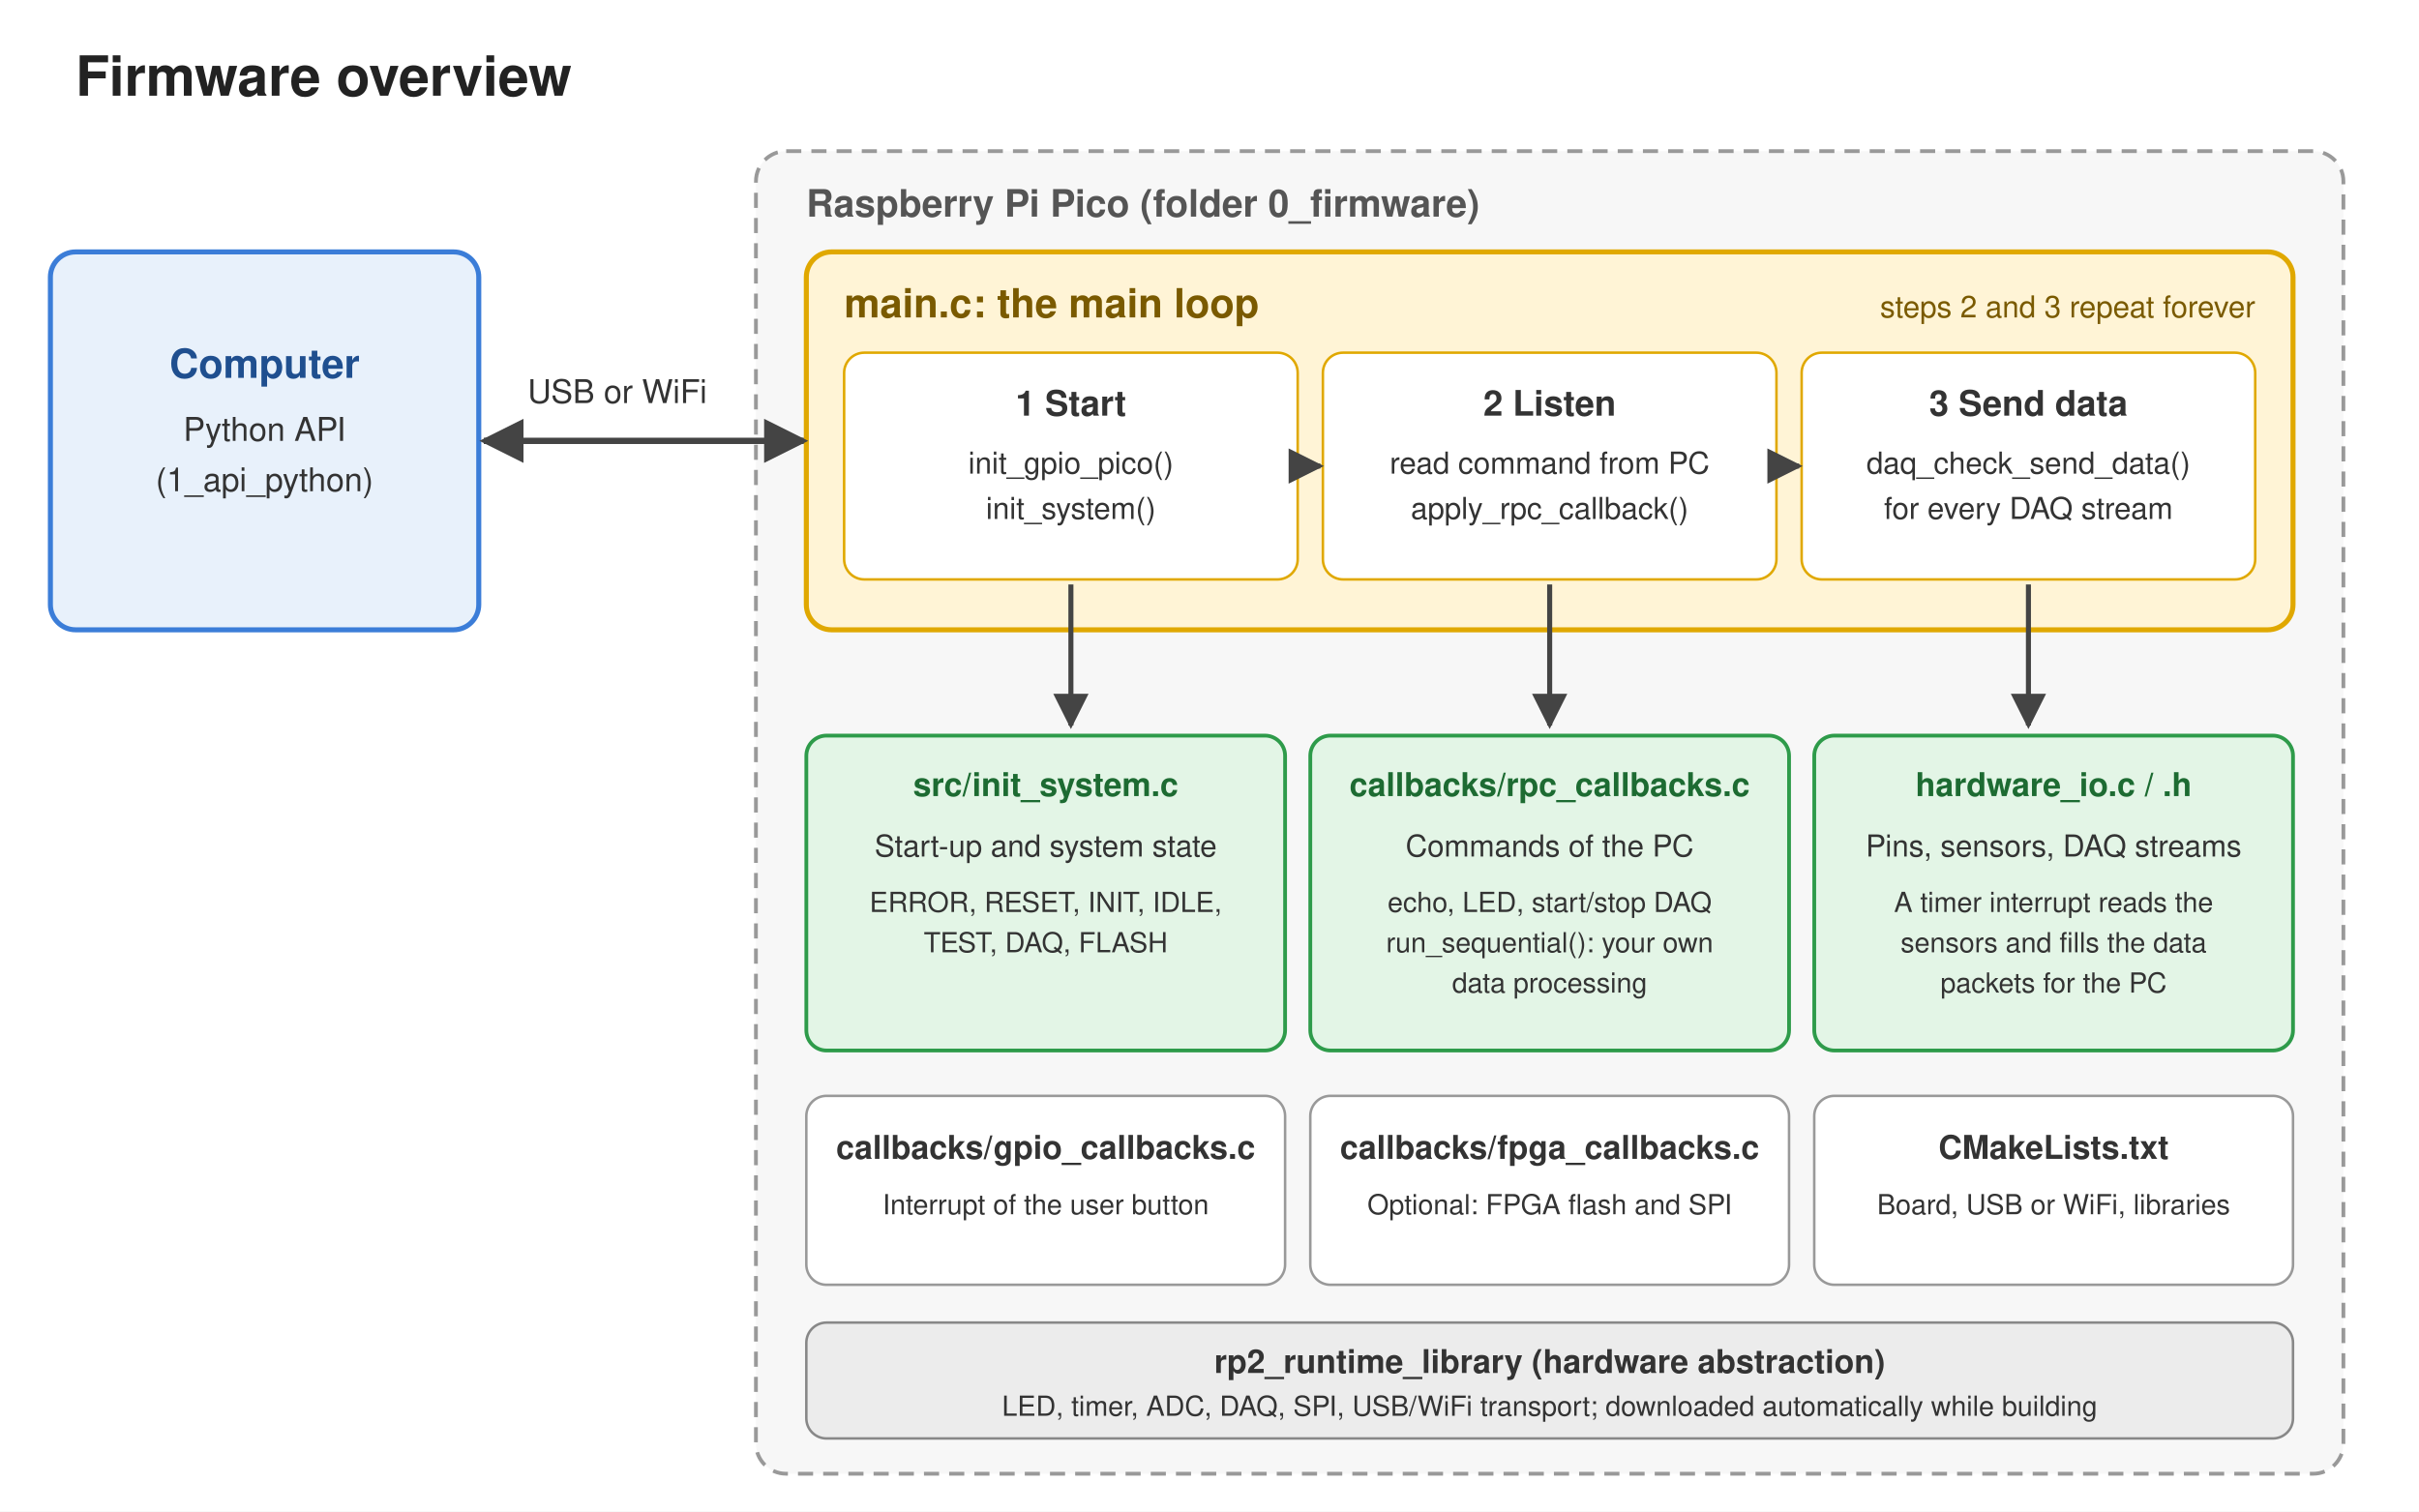
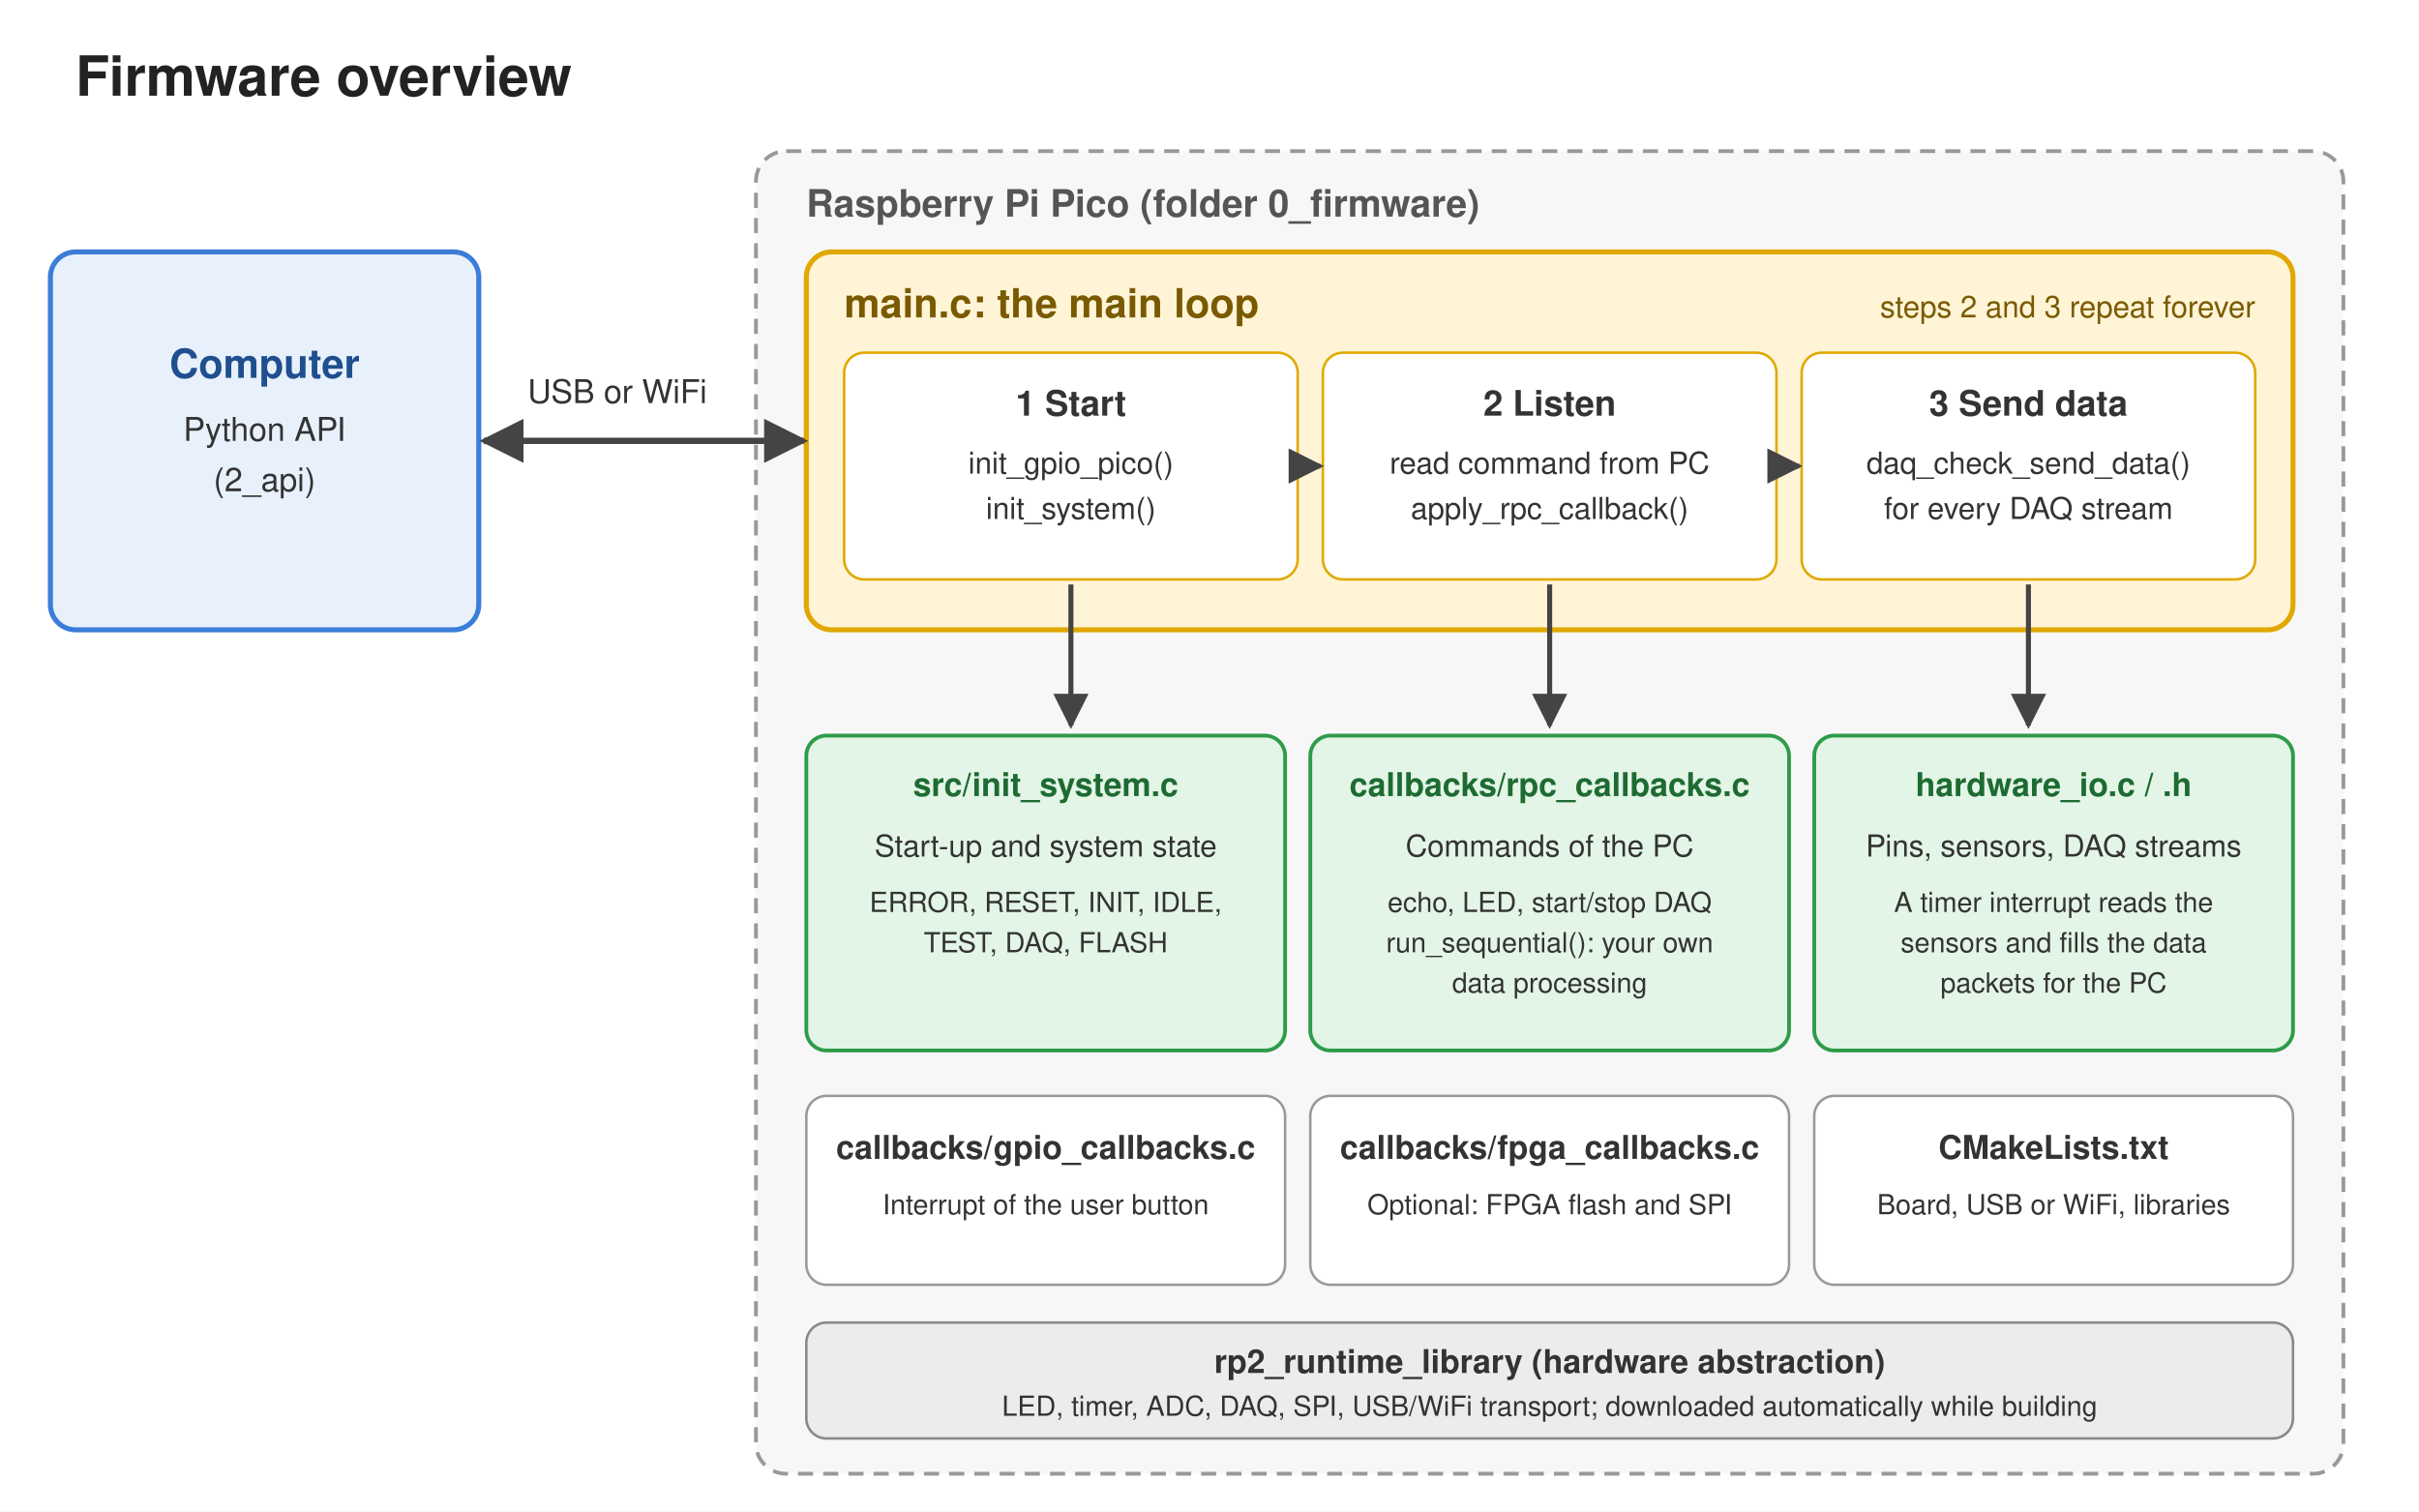
<svg xmlns="http://www.w3.org/2000/svg" viewBox="0 0 960 600" width="960" height="600" font-family="Helvetica, Arial, sans-serif">
  <defs>
    <marker id="arrow" viewBox="0 0 10 10" refX="9" refY="5" markerWidth="7" markerHeight="7" orient="auto-start-reverse">
      <path d="M0,0 L10,5 L0,10 z" fill="#444" />
    </marker>
  </defs>
  <rect width="960" height="600" fill="#ffffff" />
  <text x="30" y="38" font-size="22" font-weight="bold" fill="#222">Firmware overview</text>
  <rect x="20" y="100" width="170" height="150" rx="10" fill="#e8f1fb" stroke="#3b7dd8" stroke-width="2" />
  <text x="105" y="150" font-size="16" font-weight="bold" fill="#1f4f8f" text-anchor="middle">Computer</text>
  <text x="105" y="175" font-size="13" fill="#333" text-anchor="middle">Python API</text>
-   <text x="105" y="195" font-size="13" fill="#333" text-anchor="middle">(1_api_python)</text>
+   <text x="105" y="195" font-size="13" fill="#333" text-anchor="middle">(2_api)</text>
  <rect x="300" y="60" width="630" height="525" rx="12" fill="#f7f7f7" stroke="#999" stroke-width="1.5" stroke-dasharray="6 4" />
  <text x="320" y="86" font-size="15" font-weight="bold" fill="#555">Raspberry Pi Pico (folder 0_firmware)</text>
  <rect x="320" y="100" width="590" height="150" rx="10" fill="#fff4d6" stroke="#e0a800" stroke-width="2" />
  <text x="335" y="126" font-size="16" font-weight="bold" fill="#7a5a00">main.c: the main loop</text>
  <text x="895" y="126" font-size="12" fill="#7a5a00" text-anchor="end">steps 2 and 3 repeat forever</text>
  <rect x="335" y="140" width="180" height="90" rx="8" fill="#ffffff" stroke="#e0a800" />
  <text x="425" y="165" font-size="14" font-weight="bold" fill="#333" text-anchor="middle">1  Start</text>
  <text x="425" y="188" font-size="12" fill="#333" text-anchor="middle">init_gpio_pico()</text>
  <text x="425" y="206" font-size="12" fill="#333" text-anchor="middle">init_system()</text>
  <rect x="525" y="140" width="180" height="90" rx="8" fill="#ffffff" stroke="#e0a800" />
  <text x="615" y="165" font-size="14" font-weight="bold" fill="#333" text-anchor="middle">2  Listen</text>
  <text x="615" y="188" font-size="12" fill="#333" text-anchor="middle">read command from PC</text>
  <text x="615" y="206" font-size="12" fill="#333" text-anchor="middle">apply_rpc_callback()</text>
  <rect x="715" y="140" width="180" height="90" rx="8" fill="#ffffff" stroke="#e0a800" />
  <text x="805" y="165" font-size="14" font-weight="bold" fill="#333" text-anchor="middle">3  Send data</text>
  <text x="805" y="188" font-size="12" fill="#333" text-anchor="middle">daq_check_send_data()</text>
  <text x="805" y="206" font-size="12" fill="#333" text-anchor="middle">for every DAQ stream</text>
  <line x1="192" y1="175" x2="319" y2="175" stroke="#444" stroke-width="2.5" marker-start="url(#arrow)" marker-end="url(#arrow)" />
  <text x="245" y="160" font-size="13" fill="#333" text-anchor="middle">USB or WiFi</text>
  <line x1="516" y1="185" x2="524" y2="185" stroke="#444" stroke-width="2" marker-end="url(#arrow)" />
  <line x1="706" y1="185" x2="714" y2="185" stroke="#444" stroke-width="2" marker-end="url(#arrow)" />
  <line x1="425" y1="232" x2="425" y2="288" stroke="#444" stroke-width="2" marker-end="url(#arrow)" />
  <line x1="615" y1="232" x2="615" y2="288" stroke="#444" stroke-width="2" marker-end="url(#arrow)" />
  <line x1="805" y1="232" x2="805" y2="288" stroke="#444" stroke-width="2" marker-end="url(#arrow)" />
  <rect x="320" y="292" width="190" height="125" rx="8" fill="#e3f5e6" stroke="#2e9b4a" stroke-width="1.5" />
  <text x="415" y="316" font-size="13" font-weight="bold" fill="#1d6b32" text-anchor="middle">src/init_system.c</text>
  <text x="415" y="340" font-size="12" fill="#333" text-anchor="middle">Start-up and system state</text>
  <text x="415" y="362" font-size="11" fill="#333" text-anchor="middle">ERROR, RESET, INIT, IDLE,</text>
  <text x="415" y="378" font-size="11" fill="#333" text-anchor="middle">TEST, DAQ, FLASH</text>
  <rect x="520" y="292" width="190" height="125" rx="8" fill="#e3f5e6" stroke="#2e9b4a" stroke-width="1.5" />
  <text x="615" y="316" font-size="13" font-weight="bold" fill="#1d6b32" text-anchor="middle">callbacks/rpc_callbacks.c</text>
  <text x="615" y="340" font-size="12" fill="#333" text-anchor="middle">Commands of the PC</text>
  <text x="615" y="362" font-size="11" fill="#333" text-anchor="middle">echo, LED, start/stop DAQ</text>
  <text x="615" y="378" font-size="11" fill="#333" text-anchor="middle">run_sequential(): your own</text>
  <text x="615" y="394" font-size="11" fill="#333" text-anchor="middle">data processing</text>
  <rect x="720" y="292" width="190" height="125" rx="8" fill="#e3f5e6" stroke="#2e9b4a" stroke-width="1.5" />
  <text x="815" y="316" font-size="13" font-weight="bold" fill="#1d6b32" text-anchor="middle">hardware_io.c / .h</text>
  <text x="815" y="340" font-size="12" fill="#333" text-anchor="middle">Pins, sensors, DAQ streams</text>
  <text x="815" y="362" font-size="11" fill="#333" text-anchor="middle">A timer interrupt reads the</text>
  <text x="815" y="378" font-size="11" fill="#333" text-anchor="middle">sensors and fills the data</text>
  <text x="815" y="394" font-size="11" fill="#333" text-anchor="middle">packets for the PC</text>
  <rect x="320" y="435" width="190" height="75" rx="8" fill="#ffffff" stroke="#999" />
  <text x="415" y="460" font-size="13" font-weight="bold" fill="#333" text-anchor="middle">callbacks/gpio_callbacks.c</text>
  <text x="415" y="482" font-size="11" fill="#333" text-anchor="middle">Interrupt of the user button</text>
  <rect x="520" y="435" width="190" height="75" rx="8" fill="#ffffff" stroke="#999" />
  <text x="615" y="460" font-size="13" font-weight="bold" fill="#333" text-anchor="middle">callbacks/fpga_callbacks.c</text>
  <text x="615" y="482" font-size="11" fill="#333" text-anchor="middle">Optional: FPGA flash and SPI</text>
  <rect x="720" y="435" width="190" height="75" rx="8" fill="#ffffff" stroke="#999" />
  <text x="815" y="460" font-size="13" font-weight="bold" fill="#333" text-anchor="middle">CMakeLists.txt</text>
  <text x="815" y="482" font-size="11" fill="#333" text-anchor="middle">Board, USB or WiFi, libraries</text>
  <rect x="320" y="525" width="590" height="46" rx="8" fill="#ececec" stroke="#888" />
  <text x="615" y="545" font-size="13" font-weight="bold" fill="#333" text-anchor="middle">rp2_runtime_library (hardware abstraction)</text>
  <text x="615" y="562" font-size="11" fill="#333" text-anchor="middle">LED, timer, ADC, DAQ, SPI, USB/WiFi transport; downloaded automatically while building</text>
</svg>
